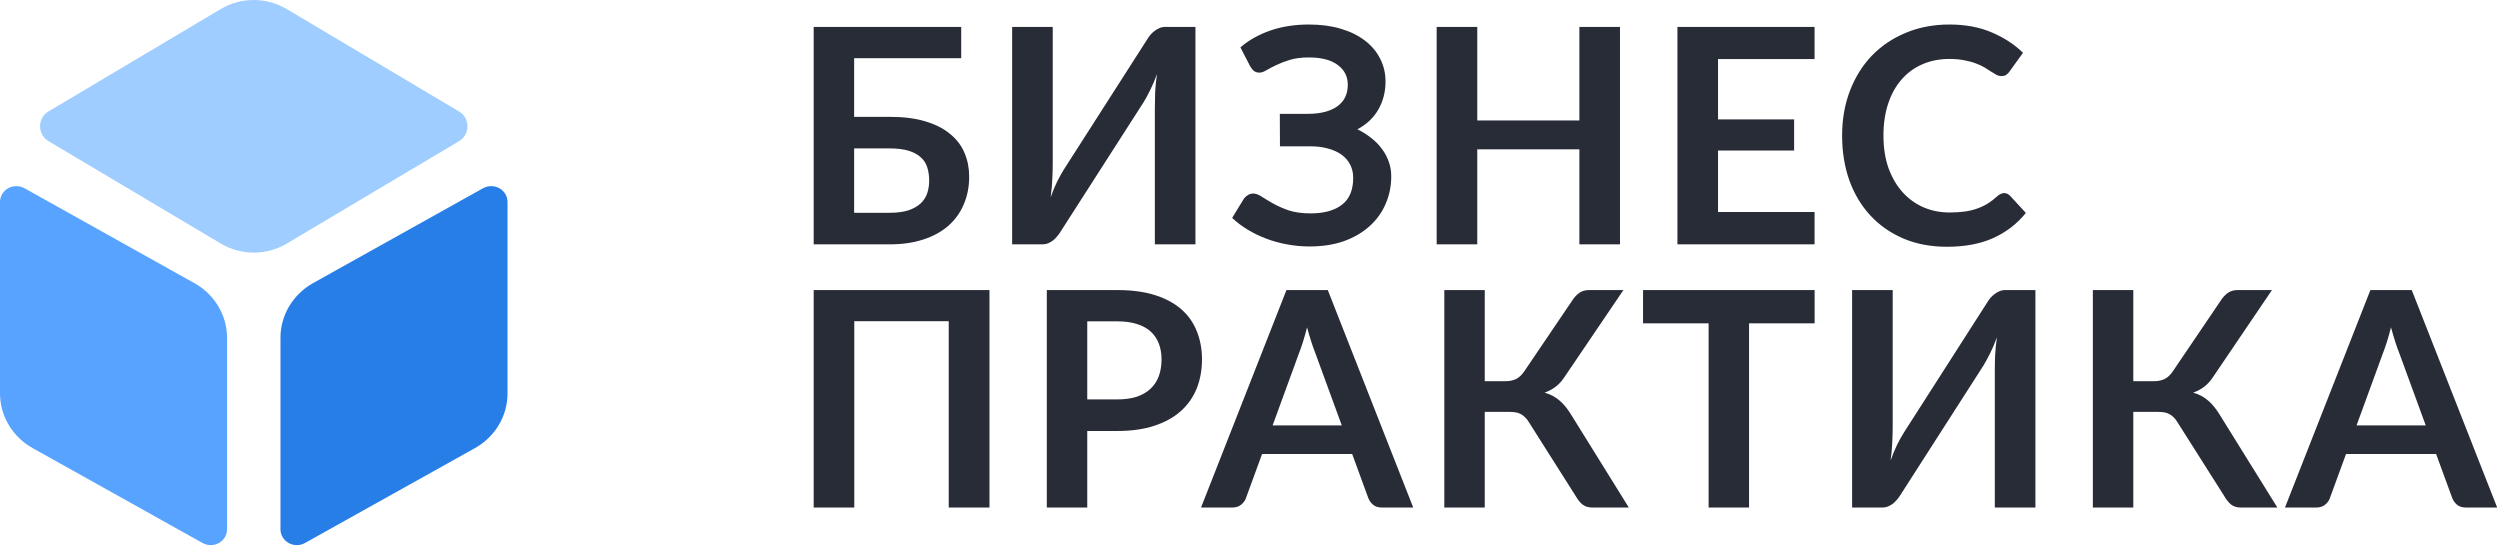
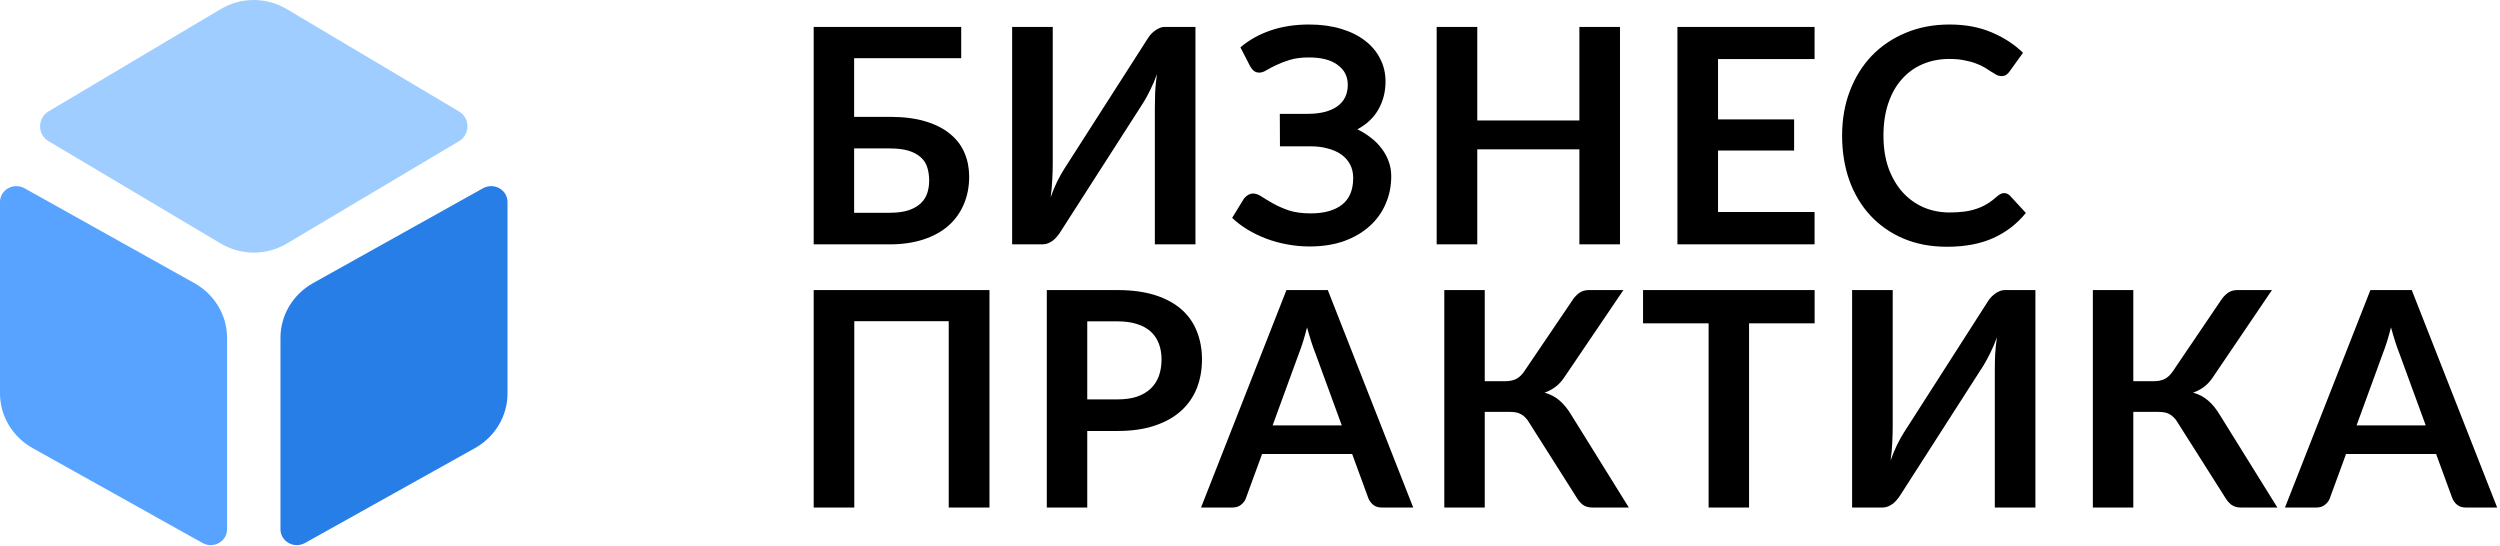
<svg xmlns="http://www.w3.org/2000/svg" width="133" height="29" viewBox="0 0 133 29" fill="none">
-   <path d="M47.32 11.32C47.72 11.32 48.053 11.277 48.32 11.192C48.592 11.101 48.811 10.979 48.976 10.824C49.141 10.669 49.259 10.488 49.328 10.28C49.397 10.072 49.432 9.848 49.432 9.608C49.432 9.347 49.397 9.109 49.328 8.896C49.259 8.683 49.141 8.504 48.976 8.36C48.811 8.211 48.595 8.096 48.328 8.016C48.061 7.936 47.728 7.896 47.328 7.896H45.44V11.32H47.32ZM47.328 6.216C48.08 6.216 48.723 6.299 49.256 6.464C49.795 6.629 50.232 6.856 50.568 7.144C50.909 7.427 51.16 7.763 51.32 8.152C51.48 8.536 51.56 8.949 51.56 9.392C51.56 9.936 51.464 10.429 51.272 10.872C51.085 11.315 50.811 11.696 50.448 12.016C50.085 12.331 49.64 12.573 49.112 12.744C48.589 12.915 47.992 13 47.32 13H43.288V1.432H51.136V3.096H45.44V6.216H47.328ZM63.598 1.432V13H61.438V5.752C61.438 5.48 61.444 5.195 61.454 4.896C61.47 4.597 61.502 4.28 61.55 3.944C61.444 4.243 61.326 4.52 61.198 4.776C61.075 5.027 60.956 5.248 60.838 5.44L56.414 12.336C56.366 12.416 56.307 12.496 56.238 12.576C56.174 12.656 56.102 12.728 56.022 12.792C55.942 12.851 55.854 12.901 55.758 12.944C55.662 12.981 55.563 13 55.462 13H53.846V1.432H56.006V8.68C56.006 8.952 55.998 9.24 55.982 9.544C55.971 9.843 55.942 10.16 55.894 10.496C56.001 10.197 56.115 9.92 56.238 9.664C56.366 9.408 56.492 9.184 56.614 8.992L61.03 2.096C61.078 2.016 61.134 1.936 61.198 1.856C61.267 1.776 61.342 1.707 61.422 1.648C61.502 1.584 61.587 1.533 61.678 1.496C61.774 1.453 61.876 1.432 61.982 1.432H63.598ZM65.99 2.52C66.438 2.136 66.969 1.837 67.582 1.624C68.201 1.411 68.886 1.304 69.638 1.304C70.262 1.304 70.825 1.379 71.326 1.528C71.833 1.677 72.262 1.888 72.614 2.16C72.966 2.427 73.236 2.747 73.422 3.12C73.614 3.488 73.71 3.893 73.71 4.336C73.71 4.88 73.585 5.373 73.334 5.816C73.089 6.253 72.716 6.608 72.214 6.88C72.481 7.008 72.724 7.16 72.942 7.336C73.166 7.507 73.356 7.699 73.51 7.912C73.67 8.12 73.793 8.347 73.878 8.592C73.969 8.837 74.014 9.099 74.014 9.376C74.014 9.899 73.916 10.387 73.718 10.84C73.526 11.293 73.244 11.688 72.87 12.024C72.502 12.36 72.049 12.627 71.51 12.824C70.972 13.016 70.356 13.112 69.662 13.112C69.257 13.112 68.86 13.075 68.47 13C68.086 12.931 67.718 12.829 67.366 12.696C67.014 12.563 66.684 12.403 66.374 12.216C66.065 12.029 65.79 11.821 65.55 11.592L66.182 10.56C66.241 10.485 66.31 10.424 66.39 10.376C66.476 10.323 66.569 10.296 66.67 10.296C66.809 10.296 66.961 10.352 67.126 10.464C67.292 10.571 67.492 10.691 67.726 10.824C67.961 10.957 68.238 11.08 68.558 11.192C68.884 11.299 69.273 11.352 69.726 11.352C70.446 11.352 71.004 11.197 71.398 10.888C71.793 10.579 71.99 10.104 71.99 9.464C71.99 9.203 71.937 8.968 71.83 8.76C71.724 8.552 71.572 8.376 71.374 8.232C71.177 8.088 70.937 7.979 70.654 7.904C70.377 7.824 70.068 7.784 69.726 7.784H68.094L68.086 6.056H69.574C70.241 6.056 70.761 5.925 71.134 5.664C71.513 5.397 71.702 5.013 71.702 4.512C71.702 4.069 71.524 3.717 71.166 3.456C70.814 3.189 70.302 3.056 69.63 3.056C69.241 3.056 68.905 3.099 68.622 3.184C68.345 3.269 68.102 3.363 67.894 3.464C67.692 3.56 67.518 3.651 67.374 3.736C67.236 3.821 67.11 3.864 66.998 3.864C66.892 3.864 66.801 3.837 66.726 3.784C66.652 3.731 66.582 3.651 66.518 3.544L65.99 2.52ZM86.183 1.432V13H84.023V7.944H78.591V13H76.431V1.432H78.591V6.408H84.023V1.432H86.183ZM91.399 3.144V6.352H95.447V8.008H91.399V11.28H96.535V13H89.239V1.432H96.535V3.144H91.399ZM106.616 10.272C106.734 10.272 106.838 10.317 106.928 10.408L107.776 11.328C107.307 11.909 106.728 12.355 106.04 12.664C105.358 12.973 104.536 13.128 103.576 13.128C102.718 13.128 101.944 12.981 101.256 12.688C100.574 12.395 99.99 11.987 99.504 11.464C99.019 10.941 98.646 10.317 98.384 9.592C98.128 8.867 98 8.075 98 7.216C98 6.347 98.139 5.552 98.416 4.832C98.694 4.107 99.083 3.483 99.584 2.96C100.091 2.437 100.694 2.032 101.392 1.744C102.091 1.451 102.864 1.304 103.712 1.304C104.555 1.304 105.302 1.443 105.952 1.72C106.608 1.997 107.166 2.36 107.624 2.808L106.904 3.808C106.862 3.872 106.806 3.928 106.736 3.976C106.672 4.024 106.582 4.048 106.464 4.048C106.384 4.048 106.302 4.027 106.216 3.984C106.131 3.936 106.038 3.88 105.936 3.816C105.835 3.747 105.718 3.672 105.584 3.592C105.451 3.512 105.296 3.44 105.12 3.376C104.944 3.307 104.739 3.251 104.504 3.208C104.275 3.16 104.008 3.136 103.704 3.136C103.187 3.136 102.712 3.229 102.28 3.416C101.854 3.597 101.486 3.864 101.176 4.216C100.867 4.563 100.627 4.989 100.456 5.496C100.286 5.997 100.2 6.571 100.2 7.216C100.2 7.867 100.291 8.445 100.472 8.952C100.659 9.459 100.91 9.885 101.224 10.232C101.539 10.579 101.91 10.845 102.336 11.032C102.763 11.213 103.222 11.304 103.712 11.304C104.006 11.304 104.27 11.288 104.504 11.256C104.744 11.224 104.963 11.173 105.16 11.104C105.363 11.035 105.552 10.947 105.728 10.84C105.91 10.728 106.088 10.592 106.264 10.432C106.318 10.384 106.374 10.347 106.432 10.32C106.491 10.288 106.552 10.272 106.616 10.272ZM52.64 27H50.472V17.088H45.448V27H43.288V15.432H52.64V27ZM59.45 21.248C59.844 21.248 60.188 21.2 60.482 21.104C60.775 21.003 61.018 20.861 61.21 20.68C61.407 20.493 61.554 20.269 61.65 20.008C61.746 19.741 61.794 19.445 61.794 19.12C61.794 18.811 61.746 18.531 61.65 18.28C61.554 18.029 61.41 17.816 61.218 17.64C61.026 17.464 60.783 17.331 60.49 17.24C60.197 17.144 59.85 17.096 59.45 17.096H57.842V21.248H59.45ZM59.45 15.432C60.223 15.432 60.892 15.523 61.458 15.704C62.023 15.885 62.49 16.139 62.858 16.464C63.226 16.789 63.498 17.179 63.674 17.632C63.855 18.085 63.946 18.581 63.946 19.12C63.946 19.68 63.852 20.195 63.666 20.664C63.479 21.128 63.199 21.528 62.826 21.864C62.453 22.2 61.983 22.461 61.418 22.648C60.858 22.835 60.202 22.928 59.45 22.928H57.842V27H55.69V15.432H59.45ZM71.383 22.632L69.975 18.784C69.906 18.613 69.834 18.411 69.759 18.176C69.684 17.941 69.609 17.688 69.535 17.416C69.466 17.688 69.394 17.944 69.319 18.184C69.244 18.419 69.172 18.624 69.103 18.8L67.703 22.632H71.383ZM75.183 27H73.519C73.332 27 73.18 26.955 73.063 26.864C72.945 26.768 72.858 26.651 72.799 26.512L71.935 24.152H67.143L66.279 26.512C66.236 26.635 66.153 26.747 66.031 26.848C65.908 26.949 65.754 27 65.567 27H63.895L68.439 15.432H70.639L75.183 27ZM86.653 27H84.701C84.499 27 84.328 26.947 84.189 26.84C84.056 26.733 83.931 26.576 83.813 26.368L81.349 22.48C81.285 22.368 81.216 22.277 81.141 22.208C81.072 22.133 80.995 22.075 80.909 22.032C80.829 21.984 80.736 21.952 80.629 21.936C80.528 21.92 80.411 21.912 80.277 21.912H78.989V27H76.837V15.432H78.989V20.28H80.077C80.296 20.28 80.485 20.243 80.645 20.168C80.805 20.093 80.955 19.955 81.093 19.752L83.629 16.008C83.736 15.837 83.861 15.699 84.005 15.592C84.149 15.485 84.323 15.432 84.525 15.432H86.365L83.221 20.072C83.088 20.275 82.933 20.443 82.757 20.576C82.581 20.709 82.387 20.813 82.173 20.888C82.493 20.979 82.763 21.123 82.981 21.32C83.205 21.512 83.419 21.779 83.621 22.12L86.653 27ZM96.538 17.2H93.05V27H90.898V17.2H87.41V15.432H96.538V17.2ZM108.284 15.432V27H106.124V19.752C106.124 19.48 106.129 19.195 106.14 18.896C106.156 18.597 106.188 18.28 106.236 17.944C106.129 18.243 106.012 18.52 105.884 18.776C105.761 19.027 105.641 19.248 105.524 19.44L101.1 26.336C101.052 26.416 100.993 26.496 100.924 26.576C100.86 26.656 100.788 26.728 100.708 26.792C100.628 26.851 100.54 26.901 100.444 26.944C100.348 26.981 100.249 27 100.148 27H98.532V15.432H100.692V22.68C100.692 22.952 100.684 23.24 100.668 23.544C100.657 23.843 100.628 24.16 100.58 24.496C100.686 24.197 100.801 23.92 100.924 23.664C101.052 23.408 101.177 23.184 101.3 22.992L105.716 16.096C105.764 16.016 105.82 15.936 105.884 15.856C105.953 15.776 106.028 15.707 106.108 15.648C106.188 15.584 106.273 15.533 106.364 15.496C106.46 15.453 106.561 15.432 106.668 15.432H108.284ZM121.156 27H119.204C119.001 27 118.831 26.947 118.692 26.84C118.559 26.733 118.433 26.576 118.316 26.368L115.852 22.48C115.788 22.368 115.719 22.277 115.644 22.208C115.575 22.133 115.497 22.075 115.412 22.032C115.332 21.984 115.239 21.952 115.132 21.936C115.031 21.92 114.913 21.912 114.78 21.912H113.492V27H111.34V15.432H113.492V20.28H114.58C114.799 20.28 114.988 20.243 115.148 20.168C115.308 20.093 115.457 19.955 115.596 19.752L118.132 16.008C118.239 15.837 118.364 15.699 118.508 15.592C118.652 15.485 118.825 15.432 119.028 15.432H120.868L117.724 20.072C117.591 20.275 117.436 20.443 117.26 20.576C117.084 20.709 116.889 20.813 116.676 20.888C116.996 20.979 117.265 21.123 117.484 21.32C117.708 21.512 117.921 21.779 118.124 22.12L121.156 27ZM129.049 22.632L127.641 18.784C127.571 18.613 127.499 18.411 127.425 18.176C127.35 17.941 127.275 17.688 127.201 17.416C127.131 17.688 127.059 17.944 126.985 18.184C126.91 18.419 126.838 18.624 126.769 18.8L125.369 22.632H129.049ZM132.849 27H131.185C130.998 27 130.846 26.955 130.729 26.864C130.611 26.768 130.523 26.651 130.465 26.512L129.601 24.152H124.809L123.945 26.512C123.902 26.635 123.819 26.747 123.697 26.848C123.574 26.949 123.419 27 123.233 27H121.561L126.105 15.432H128.305L132.849 27Z" fill="#282C37" />
+   <path d="M47.32 11.32C47.72 11.32 48.053 11.277 48.32 11.192C48.592 11.101 48.811 10.979 48.976 10.824C49.141 10.669 49.259 10.488 49.328 10.28C49.397 10.072 49.432 9.848 49.432 9.608C49.432 9.347 49.397 9.109 49.328 8.896C49.259 8.683 49.141 8.504 48.976 8.36C48.811 8.211 48.595 8.096 48.328 8.016C48.061 7.936 47.728 7.896 47.328 7.896H45.44V11.32H47.32ZM47.328 6.216C48.08 6.216 48.723 6.299 49.256 6.464C49.795 6.629 50.232 6.856 50.568 7.144C50.909 7.427 51.16 7.763 51.32 8.152C51.48 8.536 51.56 8.949 51.56 9.392C51.56 9.936 51.464 10.429 51.272 10.872C51.085 11.315 50.811 11.696 50.448 12.016C50.085 12.331 49.64 12.573 49.112 12.744C48.589 12.915 47.992 13 47.32 13H43.288V1.432H51.136V3.096H45.44V6.216H47.328ZM63.598 1.432V13H61.438V5.752C61.438 5.48 61.444 5.195 61.454 4.896C61.47 4.597 61.502 4.28 61.55 3.944C61.444 4.243 61.326 4.52 61.198 4.776C61.075 5.027 60.956 5.248 60.838 5.44L56.414 12.336C56.366 12.416 56.307 12.496 56.238 12.576C56.174 12.656 56.102 12.728 56.022 12.792C55.942 12.851 55.854 12.901 55.758 12.944C55.662 12.981 55.563 13 55.462 13H53.846V1.432H56.006V8.68C56.006 8.952 55.998 9.24 55.982 9.544C55.971 9.843 55.942 10.16 55.894 10.496C56.001 10.197 56.115 9.92 56.238 9.664C56.366 9.408 56.492 9.184 56.614 8.992L61.03 2.096C61.078 2.016 61.134 1.936 61.198 1.856C61.267 1.776 61.342 1.707 61.422 1.648C61.502 1.584 61.587 1.533 61.678 1.496C61.774 1.453 61.876 1.432 61.982 1.432H63.598ZM65.99 2.52C66.438 2.136 66.969 1.837 67.582 1.624C68.201 1.411 68.886 1.304 69.638 1.304C70.262 1.304 70.825 1.379 71.326 1.528C71.833 1.677 72.262 1.888 72.614 2.16C72.966 2.427 73.236 2.747 73.422 3.12C73.614 3.488 73.71 3.893 73.71 4.336C73.71 4.88 73.585 5.373 73.334 5.816C73.089 6.253 72.716 6.608 72.214 6.88C72.481 7.008 72.724 7.16 72.942 7.336C73.166 7.507 73.356 7.699 73.51 7.912C73.67 8.12 73.793 8.347 73.878 8.592C73.969 8.837 74.014 9.099 74.014 9.376C74.014 9.899 73.916 10.387 73.718 10.84C73.526 11.293 73.244 11.688 72.87 12.024C72.502 12.36 72.049 12.627 71.51 12.824C70.972 13.016 70.356 13.112 69.662 13.112C69.257 13.112 68.86 13.075 68.47 13C68.086 12.931 67.718 12.829 67.366 12.696C67.014 12.563 66.684 12.403 66.374 12.216C66.065 12.029 65.79 11.821 65.55 11.592L66.182 10.56C66.241 10.485 66.31 10.424 66.39 10.376C66.476 10.323 66.569 10.296 66.67 10.296C66.809 10.296 66.961 10.352 67.126 10.464C67.292 10.571 67.492 10.691 67.726 10.824C67.961 10.957 68.238 11.08 68.558 11.192C68.884 11.299 69.273 11.352 69.726 11.352C70.446 11.352 71.004 11.197 71.398 10.888C71.793 10.579 71.99 10.104 71.99 9.464C71.99 9.203 71.937 8.968 71.83 8.76C71.724 8.552 71.572 8.376 71.374 8.232C71.177 8.088 70.937 7.979 70.654 7.904C70.377 7.824 70.068 7.784 69.726 7.784H68.094L68.086 6.056H69.574C70.241 6.056 70.761 5.925 71.134 5.664C71.513 5.397 71.702 5.013 71.702 4.512C71.702 4.069 71.524 3.717 71.166 3.456C70.814 3.189 70.302 3.056 69.63 3.056C69.241 3.056 68.905 3.099 68.622 3.184C68.345 3.269 68.102 3.363 67.894 3.464C67.692 3.56 67.518 3.651 67.374 3.736C67.236 3.821 67.11 3.864 66.998 3.864C66.892 3.864 66.801 3.837 66.726 3.784C66.652 3.731 66.582 3.651 66.518 3.544L65.99 2.52ZM86.183 1.432V13H84.023V7.944H78.591V13H76.431V1.432H78.591V6.408H84.023V1.432H86.183ZM91.399 3.144V6.352H95.447V8.008H91.399V11.28H96.535V13H89.239V1.432H96.535V3.144H91.399ZM106.616 10.272C106.734 10.272 106.838 10.317 106.928 10.408L107.776 11.328C107.307 11.909 106.728 12.355 106.04 12.664C105.358 12.973 104.536 13.128 103.576 13.128C102.718 13.128 101.944 12.981 101.256 12.688C100.574 12.395 99.99 11.987 99.504 11.464C99.019 10.941 98.646 10.317 98.384 9.592C98.128 8.867 98 8.075 98 7.216C98 6.347 98.139 5.552 98.416 4.832C98.694 4.107 99.083 3.483 99.584 2.96C100.091 2.437 100.694 2.032 101.392 1.744C102.091 1.451 102.864 1.304 103.712 1.304C104.555 1.304 105.302 1.443 105.952 1.72C106.608 1.997 107.166 2.36 107.624 2.808L106.904 3.808C106.862 3.872 106.806 3.928 106.736 3.976C106.672 4.024 106.582 4.048 106.464 4.048C106.384 4.048 106.302 4.027 106.216 3.984C106.131 3.936 106.038 3.88 105.936 3.816C105.835 3.747 105.718 3.672 105.584 3.592C105.451 3.512 105.296 3.44 105.12 3.376C104.944 3.307 104.739 3.251 104.504 3.208C104.275 3.16 104.008 3.136 103.704 3.136C103.187 3.136 102.712 3.229 102.28 3.416C101.854 3.597 101.486 3.864 101.176 4.216C100.867 4.563 100.627 4.989 100.456 5.496C100.286 5.997 100.2 6.571 100.2 7.216C100.2 7.867 100.291 8.445 100.472 8.952C100.659 9.459 100.91 9.885 101.224 10.232C101.539 10.579 101.91 10.845 102.336 11.032C102.763 11.213 103.222 11.304 103.712 11.304C104.006 11.304 104.27 11.288 104.504 11.256C104.744 11.224 104.963 11.173 105.16 11.104C105.363 11.035 105.552 10.947 105.728 10.84C105.91 10.728 106.088 10.592 106.264 10.432C106.318 10.384 106.374 10.347 106.432 10.32C106.491 10.288 106.552 10.272 106.616 10.272ZM52.64 27H50.472V17.088H45.448V27H43.288V15.432H52.64V27ZM59.45 21.248C59.844 21.248 60.188 21.2 60.482 21.104C60.775 21.003 61.018 20.861 61.21 20.68C61.407 20.493 61.554 20.269 61.65 20.008C61.746 19.741 61.794 19.445 61.794 19.12C61.794 18.811 61.746 18.531 61.65 18.28C61.554 18.029 61.41 17.816 61.218 17.64C61.026 17.464 60.783 17.331 60.49 17.24C60.197 17.144 59.85 17.096 59.45 17.096H57.842V21.248H59.45ZM59.45 15.432C60.223 15.432 60.892 15.523 61.458 15.704C62.023 15.885 62.49 16.139 62.858 16.464C63.226 16.789 63.498 17.179 63.674 17.632C63.855 18.085 63.946 18.581 63.946 19.12C63.946 19.68 63.852 20.195 63.666 20.664C63.479 21.128 63.199 21.528 62.826 21.864C62.453 22.2 61.983 22.461 61.418 22.648C60.858 22.835 60.202 22.928 59.45 22.928H57.842V27H55.69V15.432H59.45ZM71.383 22.632L69.975 18.784C69.906 18.613 69.834 18.411 69.759 18.176C69.684 17.941 69.609 17.688 69.535 17.416C69.466 17.688 69.394 17.944 69.319 18.184C69.244 18.419 69.172 18.624 69.103 18.8L67.703 22.632H71.383ZM75.183 27H73.519C73.332 27 73.18 26.955 73.063 26.864C72.945 26.768 72.858 26.651 72.799 26.512L71.935 24.152H67.143L66.279 26.512C66.236 26.635 66.153 26.747 66.031 26.848C65.908 26.949 65.754 27 65.567 27H63.895L68.439 15.432H70.639L75.183 27ZM86.653 27H84.701C84.499 27 84.328 26.947 84.189 26.84C84.056 26.733 83.931 26.576 83.813 26.368L81.349 22.48C81.285 22.368 81.216 22.277 81.141 22.208C81.072 22.133 80.995 22.075 80.909 22.032C80.829 21.984 80.736 21.952 80.629 21.936C80.528 21.92 80.411 21.912 80.277 21.912H78.989V27H76.837V15.432H78.989V20.28H80.077C80.296 20.28 80.485 20.243 80.645 20.168C80.805 20.093 80.955 19.955 81.093 19.752L83.629 16.008C83.736 15.837 83.861 15.699 84.005 15.592C84.149 15.485 84.323 15.432 84.525 15.432H86.365L83.221 20.072C83.088 20.275 82.933 20.443 82.757 20.576C82.581 20.709 82.387 20.813 82.173 20.888C82.493 20.979 82.763 21.123 82.981 21.32C83.205 21.512 83.419 21.779 83.621 22.12L86.653 27ZM96.538 17.2H93.05V27H90.898V17.2H87.41V15.432H96.538V17.2ZM108.284 15.432V27H106.124V19.752C106.124 19.48 106.129 19.195 106.14 18.896C106.156 18.597 106.188 18.28 106.236 17.944C106.129 18.243 106.012 18.52 105.884 18.776C105.761 19.027 105.641 19.248 105.524 19.44L101.1 26.336C101.052 26.416 100.993 26.496 100.924 26.576C100.86 26.656 100.788 26.728 100.708 26.792C100.628 26.851 100.54 26.901 100.444 26.944C100.348 26.981 100.249 27 100.148 27H98.532V15.432H100.692V22.68C100.692 22.952 100.684 23.24 100.668 23.544C100.657 23.843 100.628 24.16 100.58 24.496C100.686 24.197 100.801 23.92 100.924 23.664C101.052 23.408 101.177 23.184 101.3 22.992L105.716 16.096C105.764 16.016 105.82 15.936 105.884 15.856C105.953 15.776 106.028 15.707 106.108 15.648C106.188 15.584 106.273 15.533 106.364 15.496C106.46 15.453 106.561 15.432 106.668 15.432H108.284ZM121.156 27H119.204C119.001 27 118.831 26.947 118.692 26.84C118.559 26.733 118.433 26.576 118.316 26.368L115.852 22.48C115.788 22.368 115.719 22.277 115.644 22.208C115.575 22.133 115.497 22.075 115.412 22.032C115.332 21.984 115.239 21.952 115.132 21.936C115.031 21.92 114.913 21.912 114.78 21.912H113.492V27H111.34V15.432H113.492V20.28H114.58C114.799 20.28 114.988 20.243 115.148 20.168C115.308 20.093 115.457 19.955 115.596 19.752L118.132 16.008C118.239 15.837 118.364 15.699 118.508 15.592C118.652 15.485 118.825 15.432 119.028 15.432H120.868L117.724 20.072C117.591 20.275 117.436 20.443 117.26 20.576C117.084 20.709 116.889 20.813 116.676 20.888C116.996 20.979 117.265 21.123 117.484 21.32C117.708 21.512 117.921 21.779 118.124 22.12L121.156 27ZM129.049 22.632L127.641 18.784C127.571 18.613 127.499 18.411 127.425 18.176C127.35 17.941 127.275 17.688 127.201 17.416C127.131 17.688 127.059 17.944 126.985 18.184C126.91 18.419 126.838 18.624 126.769 18.8L125.369 22.632H129.049ZM132.849 27H131.185C130.998 27 130.846 26.955 130.729 26.864C130.611 26.768 130.523 26.651 130.465 26.512L129.601 24.152H124.809L123.945 26.512C123.902 26.635 123.819 26.747 123.697 26.848C123.574 26.949 123.419 27 123.233 27H121.561L126.105 15.432H128.305L132.849 27Z" fill="currentColor" />
  <path fill-rule="evenodd" clip-rule="evenodd" d="M16.66 15.058C15.584 15.659 14.921 16.768 14.921 17.97C14.921 20.721 14.921 25.7 14.921 28.16C14.921 28.46 15.086 28.737 15.356 28.887C15.625 29.038 15.956 29.038 16.225 28.887C18.411 27.666 22.817 25.208 25.261 23.843C26.337 23.242 27 22.133 27 20.933C27 18.18 27 13.202 27 10.743C27 10.442 26.835 10.165 26.565 10.015C26.298 9.865 25.966 9.865 25.696 10.015C23.512 11.235 19.107 13.693 16.66 15.058Z" fill="#287EE7" />
  <path fill-rule="evenodd" clip-rule="evenodd" d="M4.42256e-08 20.928C-1.44686e-06 22.13 0.662 23.239 1.738 23.84C4.185 25.206 8.591 27.666 10.776 28.887C11.045 29.038 11.375 29.038 11.645 28.887C11.914 28.737 12.079 28.46 12.079 28.16C12.079 25.702 12.079 20.727 12.079 17.974C12.079 16.773 11.416 15.663 10.341 15.063C7.895 13.696 3.489 11.236 1.303 10.015C1.034 9.865 0.703 9.865 0.434 10.015C0.166 10.165 1.3055e-05 10.443 1.26825e-05 10.743C9.63199e-06 13.201 3.45912e-06 18.176 4.42256e-08 20.928Z" fill="#57A3FF" />
  <path fill-rule="evenodd" clip-rule="evenodd" d="M2.572 5.932C2.3 6.095 2.132 6.394 2.132 6.718C2.132 7.042 2.3 7.342 2.572 7.504C4.79 8.822 9.258 11.478 11.739 12.953C12.83 13.601 14.174 13.601 15.265 12.953C17.746 11.478 22.213 8.824 24.428 7.506C24.701 7.344 24.868 7.045 24.868 6.721C24.868 6.396 24.701 6.097 24.428 5.935C22.211 4.617 17.744 1.961 15.261 0.486C14.17 -0.162 12.826 -0.162 11.735 0.486C9.254 1.961 4.789 4.615 2.572 5.932Z" fill="#9FCDFF" />
</svg>
